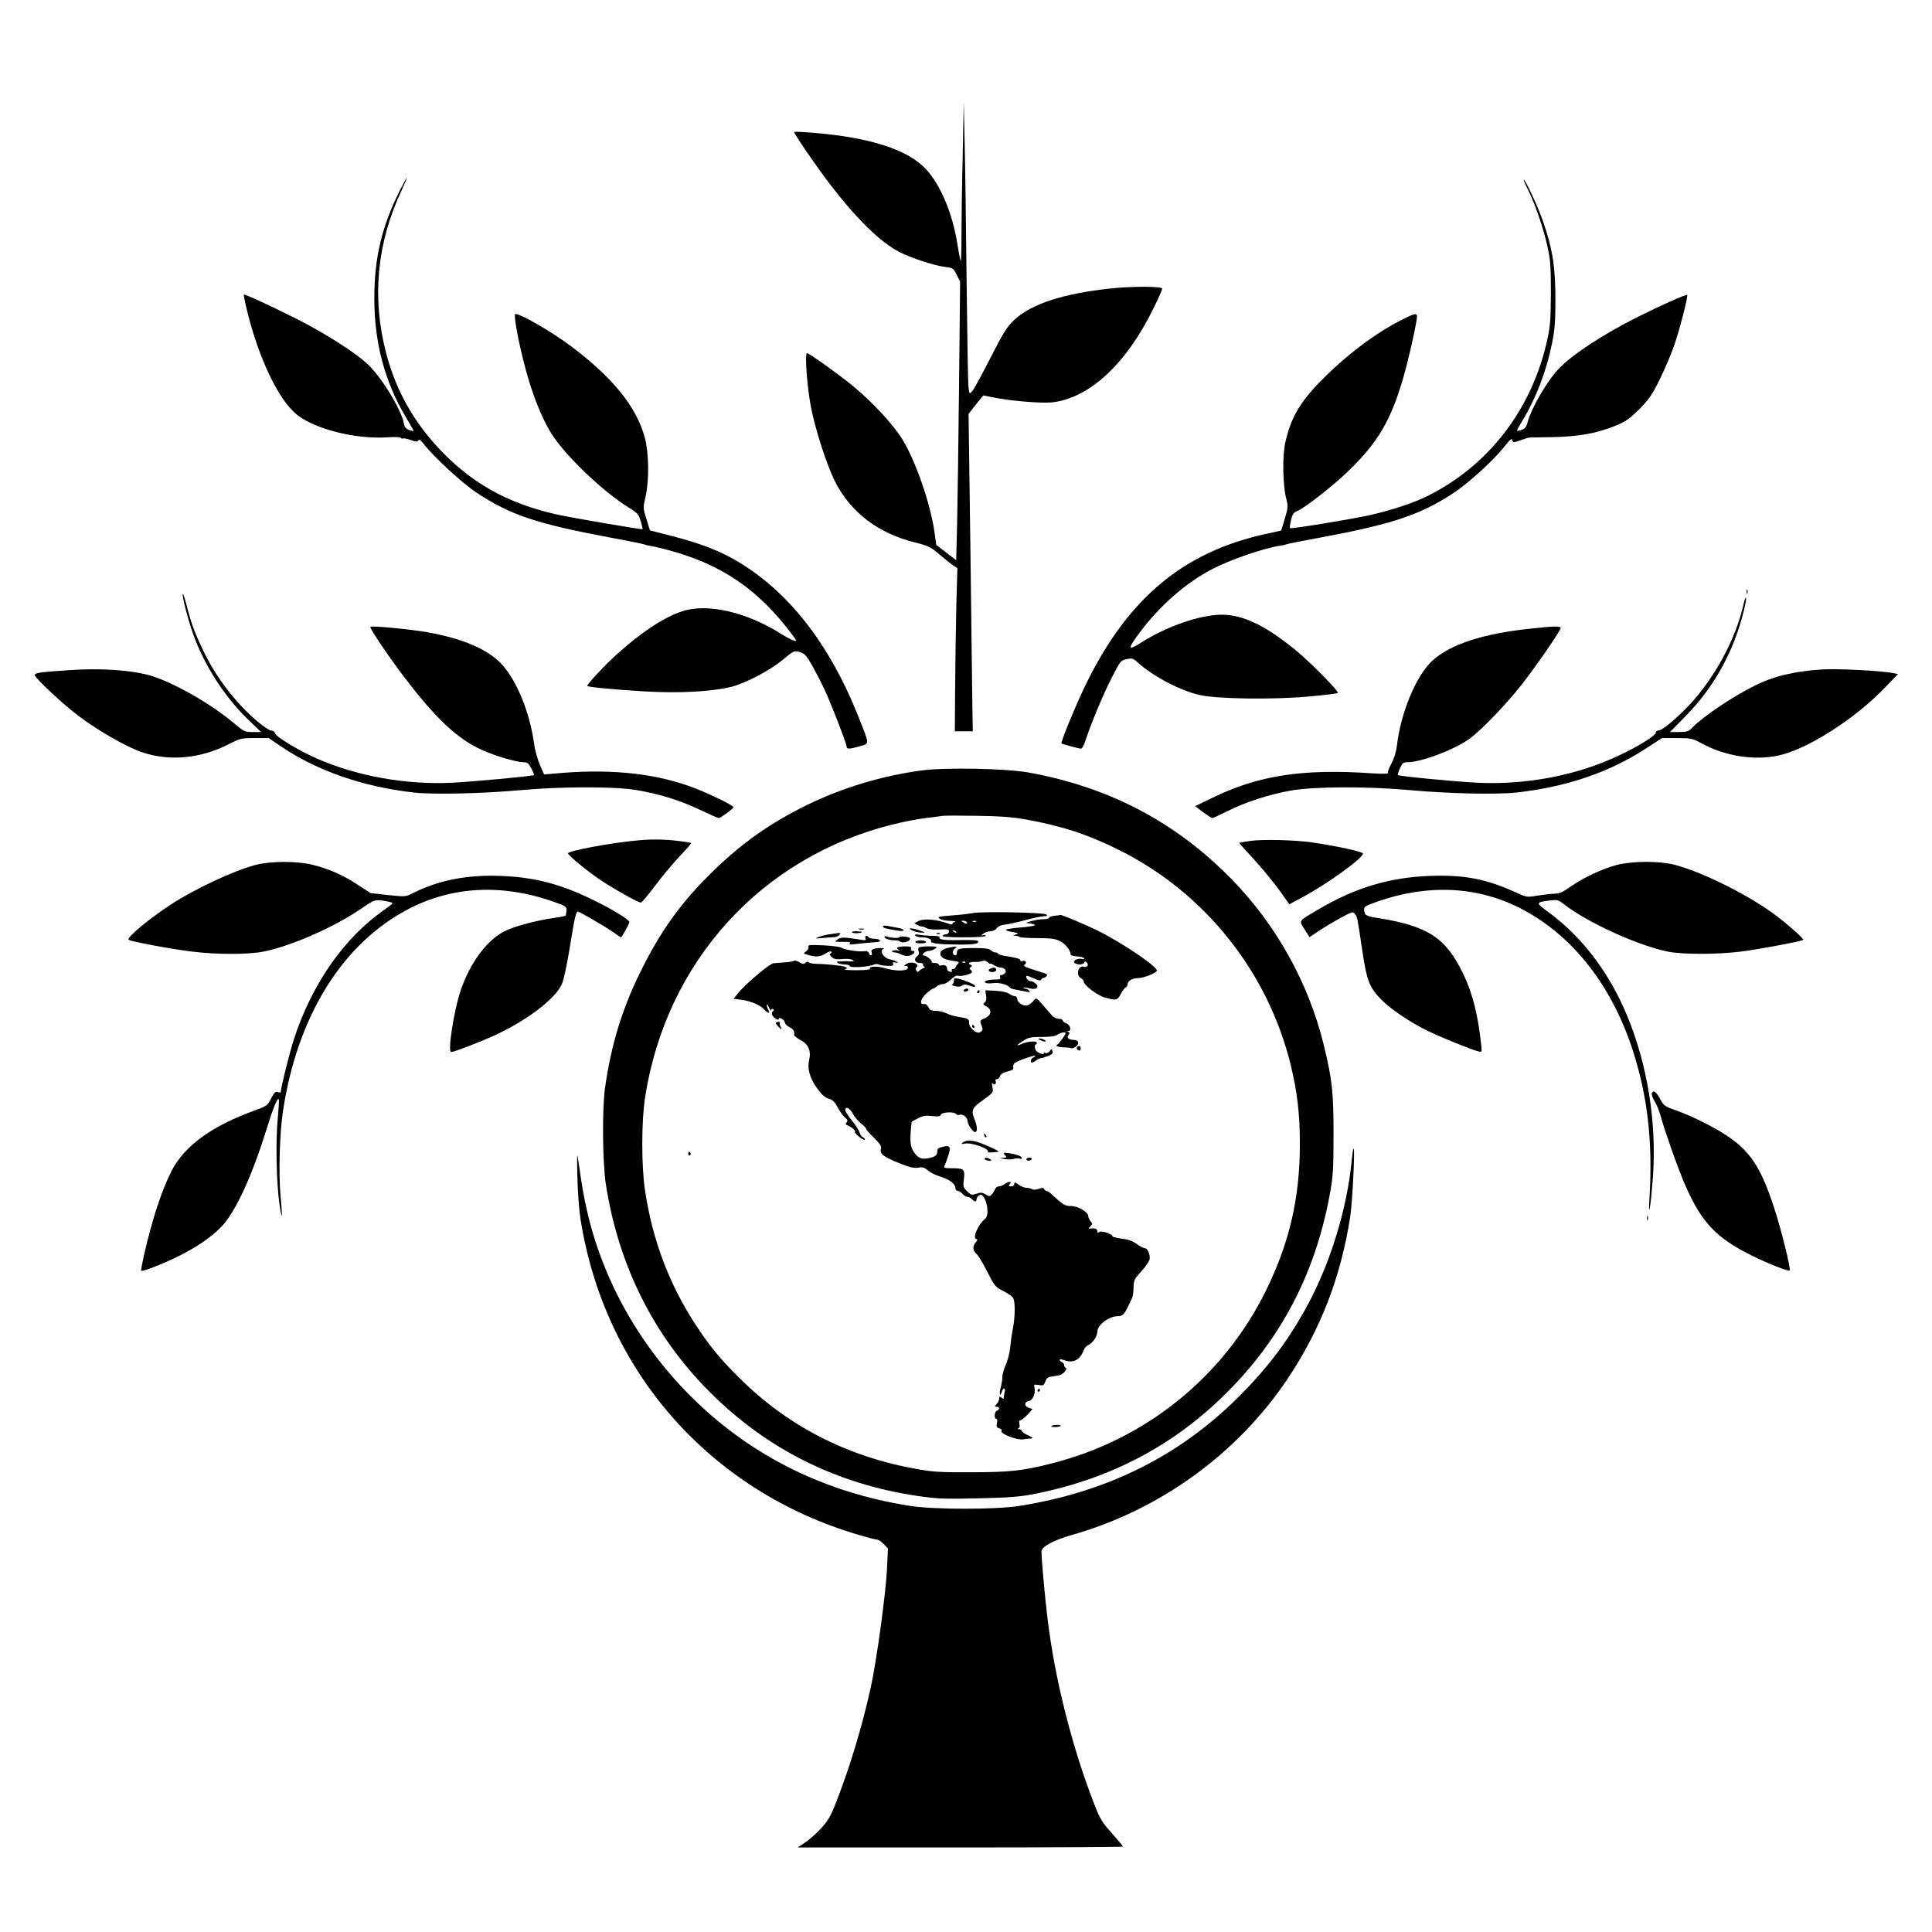
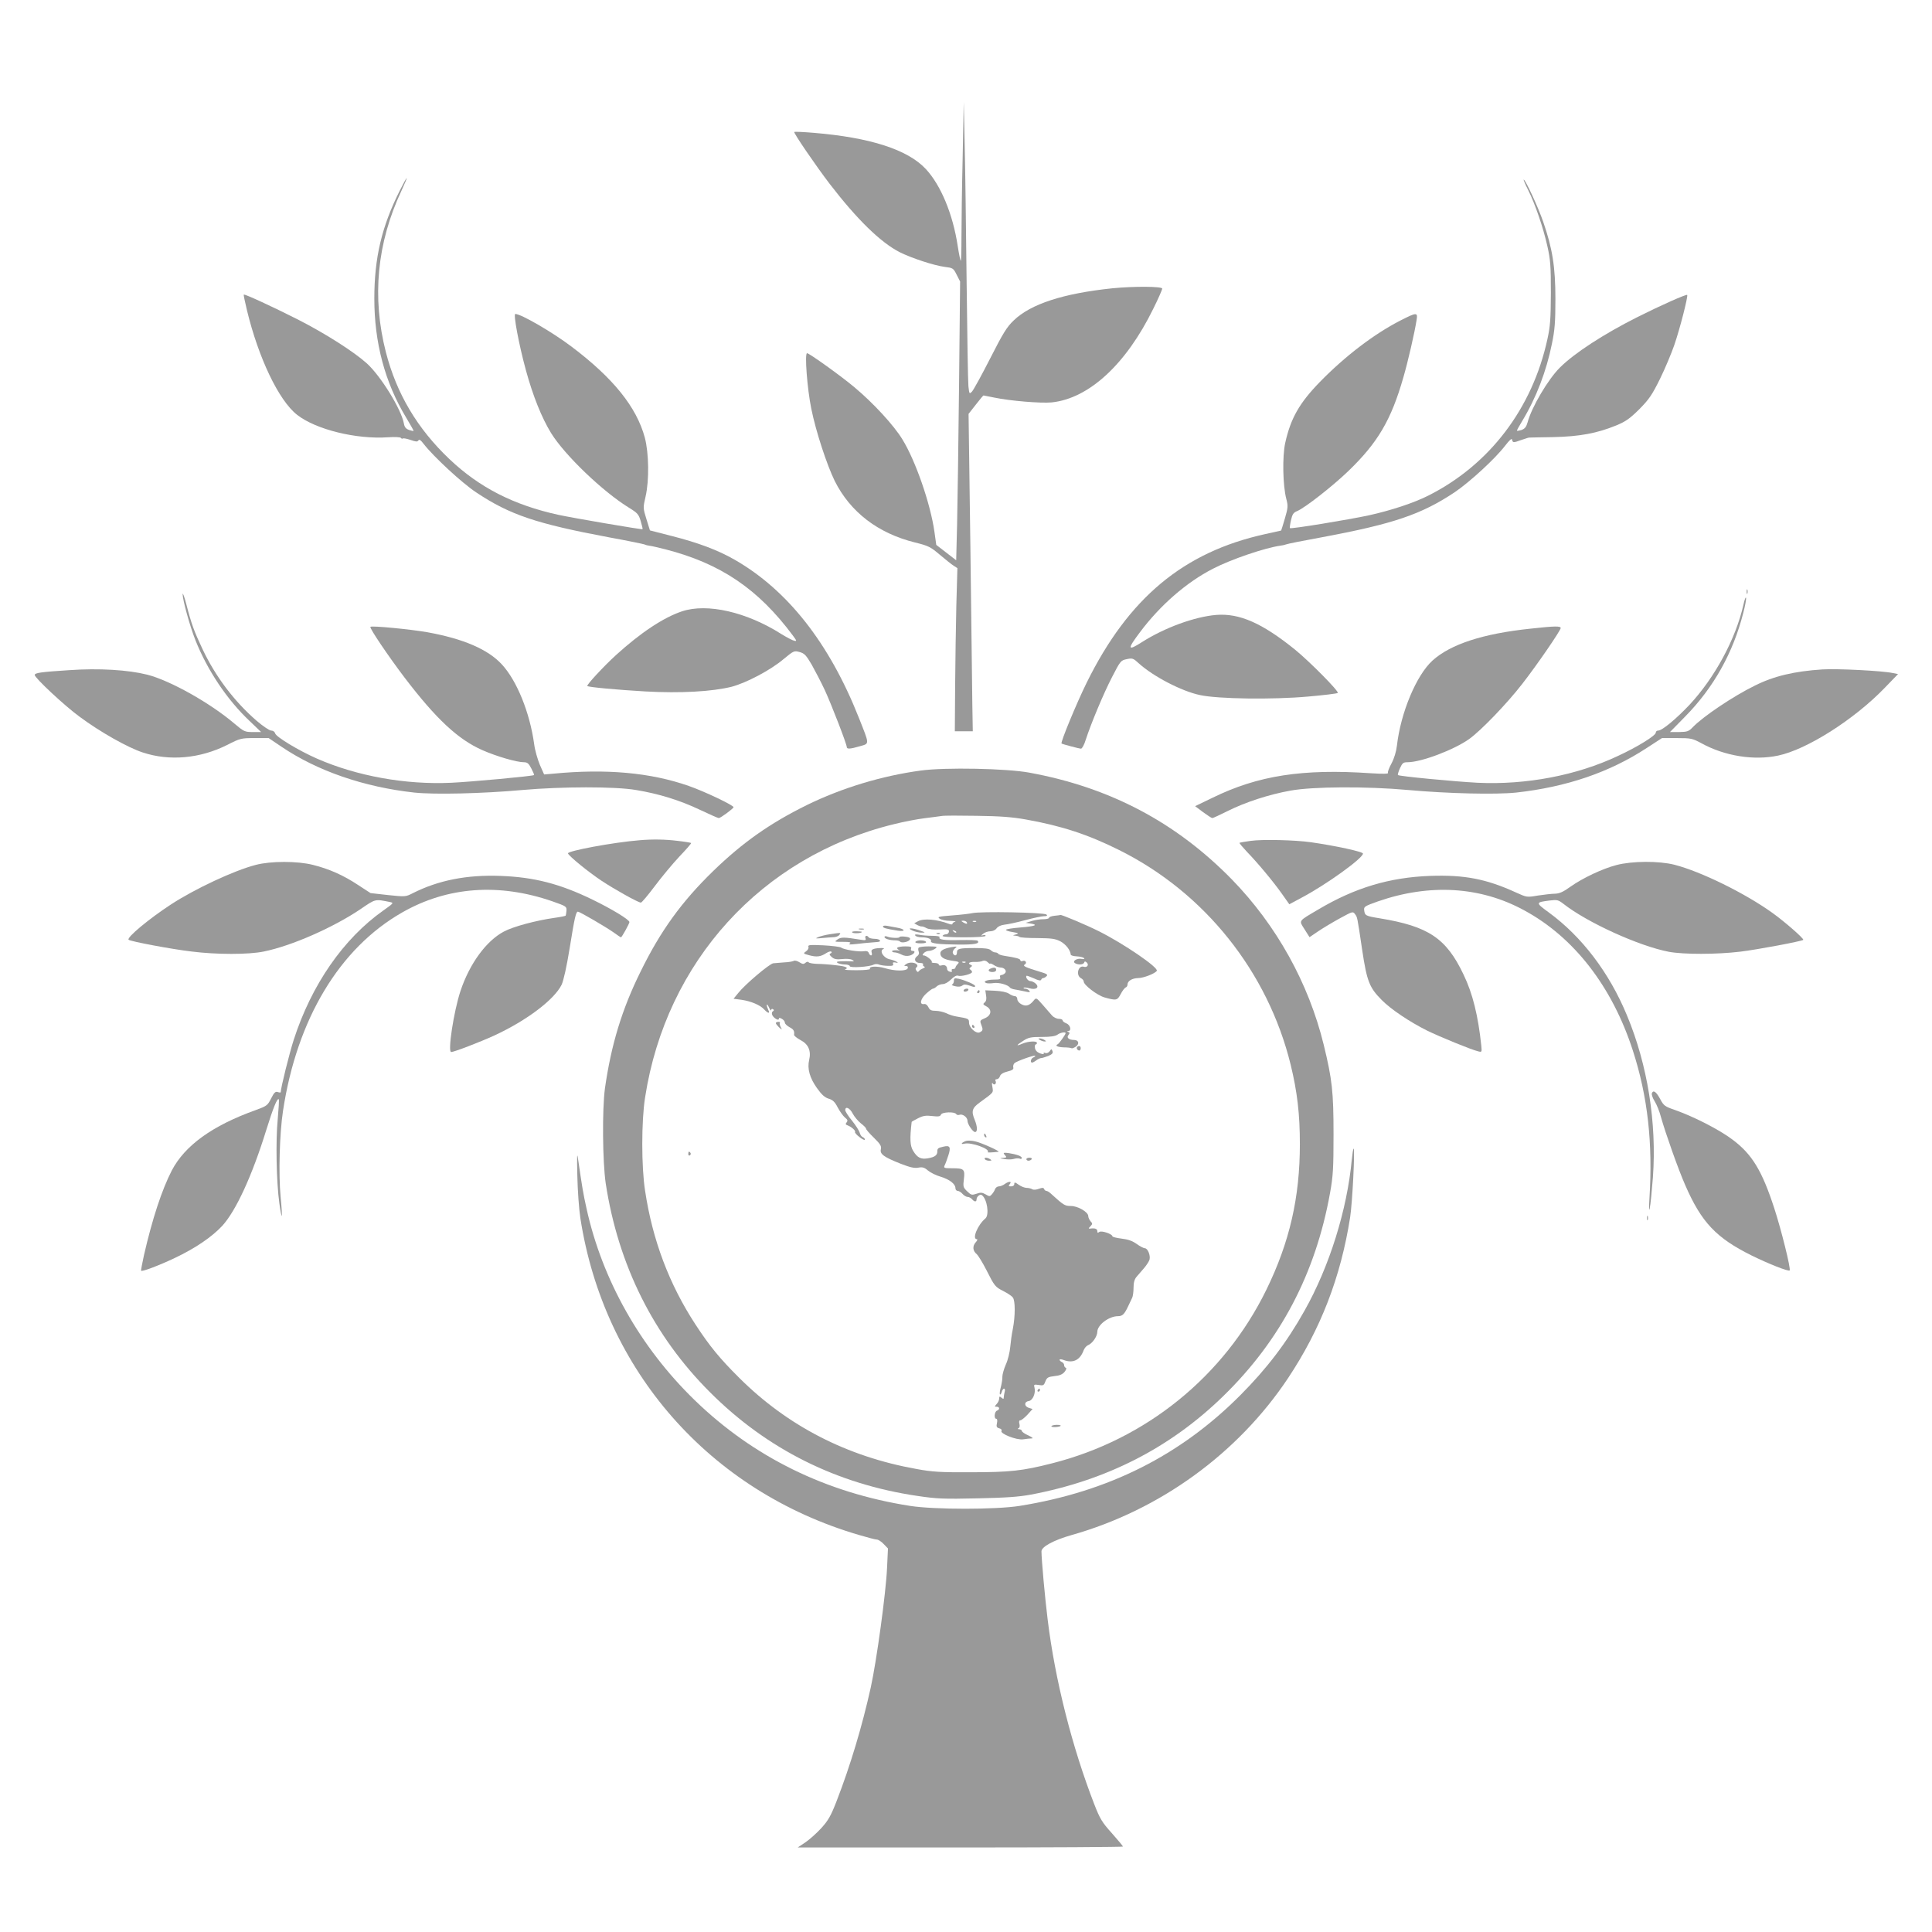
- <svg xmlns="http://www.w3.org/2000/svg" version="1.0" width="1280pt" height="1280pt" viewBox="0 0 1280 1280" preserveAspectRatio="xMidYMid meet">
+ <svg xmlns="http://www.w3.org/2000/svg" version="1.0" width="1280pt" height="1280pt" viewBox="0 0 1280 1280" preserveAspectRatio="xMidYMid meet" opacity="0.4">
  <g transform="translate(0,1280) scale(0.1,-0.1)" fill="#000000" stroke="none">
    <path d="M6378 11761 c-5 -200 -8 -439 -8 -529 0 -91 -2 -163 -5 -160 -3 3 -12 47 -20 99 -32 210 -111 401 -211 509 -120 129 -369 209 -743 240 -69 6 -126 8 -129 6 -6 -6 143 -224 234 -343 182 -237 338 -389 465 -454 81 -40 227 -88 297 -97 55 -7 58 -8 80 -52 l23 -45 -7 -685 c-4 -377 -10 -792 -13 -923 l-6 -239 -66 51 -66 51 -12 86 c-26 185 -125 472 -213 614 -56 92 -194 242 -318 345 -89 75 -299 225 -313 225 -17 0 1 -236 28 -368 31 -153 103 -371 155 -478 103 -206 286 -347 532 -408 89 -22 103 -29 164 -81 37 -31 78 -64 92 -73 l25 -16 -7 -246 c-3 -135 -7 -378 -8 -540 l-2 -295 59 0 60 0 -3 175 c-1 96 -7 569 -13 1052 l-12 876 48 61 c26 34 49 61 51 61 1 0 33 -6 71 -14 104 -22 310 -39 381 -32 247 26 493 253 673 621 33 66 59 126 59 133 0 15 -189 16 -330 2 -326 -34 -541 -104 -654 -213 -46 -44 -70 -83 -156 -252 -56 -110 -110 -208 -120 -219 -18 -18 -18 -17 -24 35 -3 30 -8 344 -12 699 -4 355 -9 767 -13 915 l-6 270 -7 -364z" />
    <path d="M2650 11540 c-121 -240 -170 -448 -170 -718 0 -292 70 -556 211 -789 27 -45 49 -84 49 -87 0 -3 -13 0 -29 5 -22 8 -31 19 -35 43 -18 96 -153 314 -245 398 -88 79 -275 198 -457 291 -166 84 -354 171 -359 165 -2 -2 8 -48 21 -103 77 -318 211 -598 332 -693 123 -97 392 -164 604 -149 43 3 81 1 84 -4 3 -5 9 -7 14 -4 4 3 27 -2 51 -10 34 -12 44 -13 51 -3 6 9 15 3 34 -22 64 -83 253 -259 350 -323 222 -148 399 -207 879 -297 121 -22 227 -44 235 -47 8 -4 24 -8 35 -9 12 -1 57 -12 102 -23 366 -94 616 -262 847 -573 25 -34 26 -37 8 -33 -11 2 -49 22 -85 44 -231 147 -492 206 -658 151 -123 -41 -274 -141 -439 -291 -80 -73 -195 -197 -189 -204 9 -8 196 -25 385 -36 232 -13 442 -1 571 31 98 26 258 110 344 183 68 56 70 57 107 47 32 -9 43 -21 80 -84 23 -41 62 -116 86 -167 44 -95 146 -359 146 -378 0 -15 22 -14 87 5 65 19 65 7 -7 189 -196 495 -473 847 -825 1048 -108 62 -241 112 -415 156 l-144 37 -23 74 c-23 74 -23 76 -6 150 25 107 22 290 -5 391 -55 203 -210 395 -486 603 -127 96 -334 216 -372 216 -14 0 23 -200 70 -372 47 -172 105 -316 167 -417 90 -146 342 -388 518 -496 55 -34 63 -43 76 -88 8 -28 14 -51 12 -53 -4 -4 -460 74 -557 95 -297 65 -524 181 -722 369 -213 202 -350 433 -421 707 -94 365 -60 725 103 1072 21 45 37 83 34 83 -2 0 -22 -36 -44 -80z" />
    <path d="M10124 11542 c46 -92 100 -248 128 -374 20 -90 23 -129 23 -308 -1 -173 -4 -221 -23 -307 -100 -460 -384 -833 -790 -1037 -95 -48 -247 -98 -392 -130 -134 -29 -518 -92 -524 -85 -2 2 1 26 7 52 9 40 16 51 41 61 51 21 234 164 339 265 195 188 284 338 365 622 30 103 74 294 87 377 9 54 2 54 -106 -1 -176 -90 -368 -237 -535 -408 -136 -140 -193 -241 -229 -403 -20 -90 -16 -284 7 -371 12 -46 12 -57 -9 -129 -13 -44 -24 -80 -25 -81 -2 0 -50 -11 -108 -24 -539 -119 -904 -423 -1181 -985 -67 -136 -174 -395 -166 -402 5 -4 116 -34 129 -34 7 0 21 25 31 58 35 108 118 307 175 417 55 107 58 110 97 118 38 8 43 6 80 -28 95 -86 282 -184 405 -210 119 -26 481 -31 715 -10 105 9 194 20 198 24 10 10 -184 206 -283 287 -218 176 -368 242 -522 230 -144 -12 -343 -85 -492 -180 -97 -62 -99 -48 -13 66 134 179 309 331 483 420 119 62 346 139 448 153 12 1 28 5 36 8 8 4 114 25 235 47 478 89 662 152 883 299 100 68 266 220 333 307 31 40 45 52 47 41 4 -21 9 -21 61 -2 23 8 43 14 46 15 3 0 6 0 8 1 1 0 72 2 157 3 176 4 289 25 417 77 65 27 90 45 154 108 65 66 84 94 137 201 34 69 76 170 95 225 38 111 92 323 85 331 -6 6 -175 -69 -330 -147 -223 -112 -418 -239 -513 -334 -79 -78 -188 -264 -214 -362 -9 -32 -18 -43 -41 -52 -17 -5 -30 -7 -30 -4 0 3 15 31 34 62 94 155 161 331 198 514 19 92 23 144 23 297 0 212 -20 335 -81 511 -33 96 -118 279 -129 279 -3 0 10 -31 29 -68z" />
    <path d="M11572 8880 c0 -14 2 -19 5 -12 2 6 2 18 0 25 -3 6 -5 1 -5 -13z" />
    <path d="M1210 8864 c0 -38 47 -210 85 -306 78 -197 210 -395 359 -535 l76 -73 -55 0 c-53 0 -59 3 -122 56 -161 137 -425 285 -577 324 -127 32 -320 44 -518 30 -188 -12 -228 -18 -228 -32 0 -19 200 -206 298 -277 136 -101 319 -204 417 -236 177 -59 380 -41 561 50 86 44 92 45 182 45 l92 0 83 -56 c239 -162 547 -268 882 -305 133 -14 450 -7 715 17 262 23 614 24 754 0 151 -25 291 -68 425 -132 63 -30 118 -54 123 -54 12 0 97 63 98 72 0 13 -193 105 -297 141 -254 89 -549 115 -900 81 l-58 -5 -28 63 c-15 36 -33 97 -38 138 -29 210 -115 421 -214 528 -92 100 -255 170 -492 213 -114 20 -370 45 -379 36 -8 -7 120 -196 227 -337 209 -274 354 -409 515 -480 96 -42 227 -80 275 -80 23 0 32 -8 49 -41 12 -23 20 -42 18 -44 -6 -7 -418 -45 -548 -51 -303 -14 -625 44 -890 160 -123 54 -271 144 -277 167 -3 11 -14 19 -27 19 -11 0 -54 29 -95 64 -148 128 -274 294 -360 477 -55 117 -73 165 -106 294 -13 50 -24 80 -25 69z" />
    <path d="M11551 8795 c-51 -228 -190 -485 -359 -666 -88 -93 -180 -169 -205 -169 -10 0 -17 -6 -17 -14 0 -19 -120 -94 -250 -154 -275 -130 -610 -193 -930 -178 -153 8 -520 43 -528 51 -3 2 3 23 13 45 16 35 22 40 50 40 91 0 308 82 409 154 78 56 249 233 352 366 96 123 254 353 254 369 0 14 -37 14 -200 -4 -315 -33 -529 -103 -649 -211 -107 -97 -211 -345 -236 -564 -5 -41 -18 -84 -36 -118 -16 -29 -27 -58 -23 -63 4 -6 -35 -7 -113 -2 -454 31 -749 -15 -1051 -163 l-114 -55 53 -40 c29 -21 56 -39 61 -39 5 0 50 21 100 46 118 59 273 110 418 136 148 27 504 29 780 4 264 -24 581 -31 715 -17 334 37 619 134 866 296 l100 65 99 0 c94 0 102 -2 162 -34 154 -85 348 -116 508 -82 189 39 503 238 705 447 l90 93 -35 7 c-69 15 -366 30 -465 24 -186 -12 -323 -44 -450 -108 -141 -69 -342 -204 -410 -275 -27 -28 -36 -31 -91 -32 l-60 0 101 103 c188 191 318 423 385 688 12 45 20 89 18 98 -2 9 -10 -11 -17 -44z" />
    <path d="M6101 7695 c-259 -35 -523 -115 -756 -229 -243 -120 -424 -247 -619 -436 -210 -204 -349 -396 -481 -665 -125 -252 -196 -488 -237 -775 -19 -140 -16 -487 5 -630 83 -542 317 -1011 692 -1385 377 -377 841 -608 1374 -686 127 -19 175 -21 395 -16 192 4 276 10 357 25 501 95 922 310 1273 652 379 369 612 812 708 1347 20 111 23 162 23 388 0 282 -9 363 -65 593 -100 409 -313 792 -609 1096 -370 378 -807 609 -1341 707 -150 28 -558 36 -719 14z m694 -324 c237 -42 414 -100 620 -203 567 -282 985 -807 1136 -1422 44 -181 61 -328 61 -526 0 -353 -68 -650 -222 -965 -281 -574 -797 -992 -1420 -1150 -196 -50 -280 -59 -535 -59 -206 -1 -258 2 -365 22 -458 82 -851 284 -1171 602 -130 129 -198 212 -292 356 -173 265 -284 558 -333 884 -25 158 -25 463 0 620 139 899 772 1595 1646 1809 63 16 156 34 205 40 50 6 101 13 115 15 14 3 117 3 230 1 154 -2 235 -8 325 -24z" />
    <path d="M6441 6750 c-19 -4 -79 -11 -134 -15 -89 -7 -99 -9 -82 -21 10 -8 42 -15 69 -15 28 -1 43 -3 34 -6 -10 -2 -18 -9 -18 -14 0 -5 -9 -5 -22 0 -82 31 -169 38 -207 17 l-24 -13 21 -12 c12 -6 25 -10 29 -9 4 1 19 -4 31 -11 15 -8 48 -11 87 -9 55 3 63 1 62 -14 -1 -10 -9 -18 -19 -18 -9 0 -20 -4 -23 -10 -4 -6 45 -10 139 -10 88 0 146 4 146 10 0 5 -8 7 -17 4 -15 -5 -15 -3 1 10 11 9 32 16 47 16 16 0 34 8 42 20 9 12 28 21 53 24 21 2 83 15 137 30 53 14 109 26 124 26 20 0 24 3 16 11 -14 14 -441 22 -492 9z m-36 -60 c8 -13 -5 -13 -25 0 -13 8 -13 10 2 10 9 0 20 -4 23 -10z m62 4 c-3 -3 -12 -4 -19 -1 -8 3 -5 6 6 6 11 1 17 -2 13 -5z m-132 -72 c-3 -3 -11 0 -18 7 -9 10 -8 11 6 5 10 -3 15 -9 12 -12z" />
    <path d="M6988 6733 c-21 -2 -38 -8 -38 -14 0 -5 -17 -9 -37 -9 -21 0 -56 -5 -78 -12 l-40 -12 35 -5 c52 -9 26 -18 -72 -26 -49 -4 -90 -10 -93 -15 -3 -4 17 -11 43 -15 41 -7 44 -9 22 -16 -22 -6 -22 -7 -4 -8 11 -1 24 -4 28 -8 4 -5 58 -8 119 -8 95 -1 118 -4 153 -22 35 -19 66 -58 68 -88 1 -5 18 -10 39 -11 21 -1 43 -6 48 -11 7 -7 2 -9 -15 -6 -31 6 -64 -15 -44 -28 20 -13 56 -11 61 4 3 9 7 9 17 0 16 -15 3 -35 -19 -28 -38 12 -55 -57 -19 -76 10 -5 18 -15 18 -22 0 -23 89 -91 137 -105 79 -22 85 -21 108 22 11 22 26 41 33 44 7 2 12 11 12 19 0 24 31 42 70 43 36 0 113 30 124 48 13 21 -216 178 -383 262 -86 43 -255 114 -256 108 0 -1 -17 -3 -37 -5z" />
    <path d="M5850 6662 c0 -10 17 -15 99 -28 54 -8 48 11 -6 20 -21 4 -50 9 -65 12 -16 3 -28 1 -28 -4z" />
    <path d="M5693 6643 c9 -2 23 -2 30 0 6 3 -1 5 -18 5 -16 0 -22 -2 -12 -5z" />
    <path d="M6045 6635 c17 -8 44 -14 60 -14 29 0 28 1 -10 14 -53 19 -92 19 -50 0z" />
    <path d="M5648 6621 c12 -7 62 -4 62 5 0 2 -17 4 -37 4 -24 0 -33 -3 -25 -9z" />
    <path d="M5495 6610 c-27 -4 -61 -13 -75 -19 -21 -9 -17 -10 25 -6 28 3 62 5 77 6 14 0 32 6 38 14 14 17 14 17 -65 5z" />
    <path d="M6208 6613 c7 -3 16 -2 19 1 4 3 -2 6 -13 5 -11 0 -14 -3 -6 -6z" />
    <path d="M6064 6602 c4 -7 24 -12 44 -12 39 0 66 -12 60 -26 -5 -14 51 -21 180 -22 111 -1 147 6 128 26 -4 3 -54 5 -112 4 -109 -3 -149 3 -139 19 4 5 -17 9 -48 9 -30 0 -69 3 -87 7 -24 4 -31 3 -26 -5z" />
    <path d="M5734 6584 c5 -14 0 -15 -31 -10 -112 18 -131 18 -154 2 -23 -16 -22 -16 36 -16 45 0 56 -3 45 -11 -11 -7 2 -8 45 -3 33 4 74 8 90 9 17 1 38 3 48 4 32 2 17 21 -17 21 -19 0 -38 5 -41 10 -10 16 -28 11 -21 -6z" />
    <path d="M5860 6592 c0 -11 34 -22 72 -22 15 0 29 -4 32 -9 3 -4 17 -6 31 -3 25 4 41 19 32 28 -8 9 -67 13 -67 6 0 -9 -59 -7 -82 3 -10 4 -18 3 -18 -3z" />
    <path d="M6065 6560 c-4 -6 10 -10 35 -10 25 0 39 4 35 10 -3 6 -19 10 -35 10 -16 0 -32 -4 -35 -10z" />
    <path d="M5356 6527 c3 -9 -3 -21 -16 -30 -20 -14 -19 -15 22 -26 49 -13 75 -10 113 15 14 9 29 13 33 9 4 -4 1 -10 -6 -12 -9 -4 -7 -10 9 -24 16 -14 31 -17 70 -13 27 3 56 1 66 -6 15 -9 14 -10 -12 -9 -16 1 -46 1 -65 0 -27 -1 -31 -4 -20 -11 8 -5 30 -10 48 -10 17 0 32 -5 32 -11 0 -13 130 -5 158 10 10 5 26 5 37 0 11 -4 37 -8 59 -8 29 -1 37 2 33 13 -4 10 1 12 16 9 18 -4 19 -2 6 6 -8 5 -28 12 -43 15 -42 8 -73 57 -43 69 18 8 -34 8 -61 1 -17 -5 -21 -11 -17 -25 8 -23 -10 -26 -19 -3 -4 11 -14 15 -31 12 -32 -6 -135 10 -152 24 -7 5 -60 12 -118 15 -90 4 -104 3 -99 -10z" />
    <path d="M5945 6521 c-3 -5 3 -12 12 -15 10 -3 3 -4 -14 -2 -18 1 -33 -1 -33 -6 0 -4 8 -8 18 -8 9 0 29 -6 44 -14 17 -9 37 -12 55 -7 29 8 44 31 19 31 -10 0 -13 6 -10 15 5 12 -3 15 -39 15 -25 0 -48 -4 -52 -9z" />
    <path d="M6086 6521 c-4 -5 -3 -17 1 -27 4 -11 0 -22 -12 -30 -24 -18 -12 -44 20 -44 15 0 24 -4 21 -9 -4 -5 0 -11 6 -14 9 -3 6 -8 -7 -13 -11 -4 -23 -12 -27 -18 -6 -8 -11 -6 -17 4 -7 9 -6 17 1 21 6 4 8 11 4 17 -10 16 -52 20 -72 5 -16 -11 -16 -13 -1 -13 10 0 14 -5 11 -15 -8 -20 -84 -20 -153 1 -52 15 -107 12 -97 -5 3 -5 -36 -9 -87 -9 -50 0 -86 2 -79 5 28 11 8 21 -60 28 -40 5 -95 9 -123 9 -27 1 -53 5 -57 10 -4 6 -13 5 -22 -3 -12 -10 -19 -9 -40 4 -14 9 -31 13 -37 9 -7 -4 -35 -9 -63 -10 -28 -2 -61 -5 -73 -6 -25 -3 -188 -141 -232 -197 l-31 -38 53 -7 c62 -9 125 -35 151 -65 24 -26 40 -28 26 -2 -5 11 -10 26 -10 33 1 7 7 0 15 -17 7 -16 14 -24 14 -17 1 7 6 10 12 6 8 -5 8 -8 0 -14 -7 -3 -9 -14 -5 -24 8 -20 44 -42 44 -26 0 8 6 8 20 0 11 -6 20 -17 20 -25 0 -8 14 -21 30 -30 28 -15 34 -24 31 -51 -1 -6 19 -22 43 -35 52 -27 71 -71 57 -131 -14 -58 4 -120 51 -186 31 -44 52 -63 78 -71 27 -8 41 -21 60 -58 14 -26 35 -56 48 -67 18 -14 20 -21 11 -32 -9 -11 -7 -15 7 -20 26 -10 54 -35 49 -44 -3 -4 11 -20 30 -34 19 -15 35 -22 35 -16 0 6 -6 13 -14 16 -8 3 -17 16 -20 29 -4 14 -26 49 -51 80 -25 30 -45 62 -45 70 0 28 30 15 49 -22 11 -21 36 -51 55 -66 20 -15 35 -31 34 -35 -1 -4 22 -31 51 -59 44 -43 52 -57 47 -77 -8 -32 20 -52 131 -96 62 -24 91 -31 117 -26 27 5 40 2 64 -19 17 -14 55 -33 84 -41 59 -18 98 -48 98 -76 0 -10 7 -18 15 -18 8 0 23 -9 32 -20 10 -11 25 -20 34 -20 9 0 22 -7 29 -15 16 -19 30 -19 30 -1 0 18 23 37 35 28 35 -25 51 -132 23 -155 -50 -41 -90 -137 -56 -137 6 0 3 -9 -8 -21 -22 -25 -20 -56 7 -78 10 -9 39 -56 64 -105 55 -109 58 -112 115 -141 25 -13 53 -31 60 -41 17 -20 17 -123 0 -210 -7 -33 -14 -86 -17 -119 -3 -33 -15 -85 -29 -115 -13 -30 -23 -66 -23 -80 1 -14 -4 -45 -10 -69 -7 -24 -9 -46 -6 -49 3 -4 8 4 12 16 3 12 10 22 15 22 6 0 8 -10 4 -22 -3 -13 -6 -29 -6 -37 0 -11 -3 -11 -15 -1 -12 10 -15 9 -15 -5 0 -10 -7 -27 -17 -37 -15 -17 -15 -18 0 -18 21 0 22 -19 2 -26 -17 -7 -21 -54 -4 -54 6 0 8 -11 4 -29 -5 -23 -2 -29 15 -34 13 -3 19 -10 15 -17 -11 -18 99 -62 143 -56 20 3 46 6 57 6 13 0 5 7 -22 20 -24 10 -43 24 -43 30 0 5 -8 10 -17 11 -11 0 -13 3 -6 6 8 3 11 14 7 29 -4 16 -2 24 6 24 7 0 28 17 47 37 l34 38 -26 8 c-31 11 -30 41 2 45 25 4 46 52 37 88 -6 21 -4 23 28 18 30 -5 34 -3 44 24 10 25 17 30 60 35 34 3 54 12 67 28 11 14 15 25 8 27 -6 2 -11 10 -11 18 0 8 -7 17 -15 20 -8 4 -15 10 -15 15 0 5 12 4 26 -1 62 -24 109 -2 133 63 6 15 18 30 28 34 30 12 62 57 63 89 0 46 77 104 137 104 29 0 42 12 67 65 10 22 23 48 27 57 5 10 9 40 9 66 0 35 6 56 20 73 12 13 34 40 51 59 16 19 32 44 35 55 7 28 -12 75 -31 75 -8 0 -33 13 -55 29 -28 20 -57 30 -100 35 -33 4 -60 11 -60 15 0 16 -74 40 -87 29 -10 -8 -13 -6 -13 6 0 15 -17 21 -49 16 -10 -1 -10 3 3 15 15 16 15 19 1 34 -8 10 -15 25 -15 34 0 27 -69 67 -115 67 -41 0 -48 5 -136 85 -9 8 -21 15 -27 15 -5 0 -12 6 -15 13 -3 9 -11 9 -34 1 -18 -7 -37 -8 -44 -3 -8 5 -25 9 -37 9 -13 0 -37 9 -53 21 -24 17 -29 18 -29 5 0 -10 -9 -16 -21 -16 -18 0 -19 2 -9 15 17 20 -7 20 -34 0 -11 -8 -28 -15 -38 -15 -10 0 -21 -8 -25 -17 -3 -10 -13 -26 -21 -35 -14 -16 -17 -16 -42 -1 -23 13 -33 14 -61 4 -30 -10 -35 -9 -61 16 -27 26 -28 31 -22 81 8 66 1 72 -79 72 -51 0 -56 2 -49 18 5 9 16 39 25 67 18 55 11 69 -33 58 -36 -8 -40 -12 -40 -32 0 -25 -17 -37 -62 -45 -46 -8 -70 3 -98 49 -21 34 -23 79 -10 192 0 2 19 12 42 24 33 17 52 20 94 15 41 -5 53 -3 58 9 6 18 91 21 101 4 4 -6 13 -8 21 -5 22 8 54 -16 54 -40 0 -22 35 -74 50 -74 17 0 16 36 -2 80 -24 57 -18 79 32 115 96 70 91 64 85 103 -5 25 -3 33 3 23 11 -15 27 2 17 19 -3 6 1 10 9 10 8 0 18 9 21 20 4 13 21 24 50 31 33 8 42 15 38 28 -2 10 2 22 9 28 17 14 130 54 136 48 3 -2 -3 -7 -12 -11 -16 -6 -23 -34 -8 -34 5 0 17 7 28 15 10 8 25 15 32 15 7 0 28 7 47 14 26 11 33 19 28 32 -6 16 -7 16 -19 -1 -8 -10 -20 -15 -29 -11 -9 3 -13 2 -10 -4 3 -5 -6 -5 -24 1 -19 7 -31 19 -34 35 -2 13 0 24 4 24 5 0 9 5 9 10 0 15 -56 12 -95 -4 -46 -20 -44 -12 5 19 34 22 51 25 123 25 58 0 89 5 103 15 18 14 54 20 54 10 0 -9 -44 -70 -52 -73 -21 -10 -3 -19 38 -21 26 0 50 -3 54 -6 3 -2 16 3 28 11 25 18 19 44 -12 44 -35 0 -52 16 -37 33 9 12 9 16 -1 20 -10 4 -10 6 0 6 23 2 13 41 -13 51 -14 5 -25 14 -25 20 0 5 -11 10 -25 10 -14 0 -35 10 -46 23 -10 12 -38 44 -61 70 -41 47 -43 48 -58 30 -28 -35 -52 -43 -82 -27 -16 8 -28 23 -28 34 0 11 -7 20 -15 20 -9 0 -27 7 -41 17 -15 10 -51 17 -91 19 l-65 3 5 -34 c4 -23 1 -38 -9 -46 -13 -11 -12 -14 10 -26 40 -21 35 -60 -9 -79 -31 -13 -34 -16 -25 -40 14 -35 13 -42 -8 -53 -24 -13 -72 30 -72 64 0 26 -4 27 -81 40 -21 3 -52 13 -69 22 -18 8 -50 16 -70 16 -30 0 -40 5 -49 24 -7 14 -18 23 -28 21 -33 -6 -26 32 12 68 20 18 41 34 46 34 6 0 17 7 25 15 9 8 27 15 40 15 14 0 37 13 55 31 19 19 36 28 46 25 19 -8 93 11 93 24 0 5 -5 12 -11 16 -8 4 -7 9 2 16 11 7 11 11 2 15 -26 10 -12 21 25 20 20 -1 44 2 53 7 10 4 23 1 33 -9 9 -9 16 -13 16 -10 0 4 11 0 25 -9 13 -9 33 -16 43 -16 27 0 45 -23 30 -38 -7 -7 -18 -12 -25 -12 -7 0 -10 -7 -7 -15 5 -12 -3 -15 -37 -15 -50 0 -81 -13 -55 -23 8 -3 31 -3 50 0 34 5 94 -11 107 -30 3 -4 17 -10 30 -12 13 -2 43 -8 67 -13 35 -8 40 -7 31 4 -6 8 -18 14 -27 14 -8 0 -13 3 -10 6 4 3 21 1 40 -4 43 -12 67 7 39 32 -10 9 -25 16 -35 16 -15 0 -34 26 -25 35 2 2 24 -6 49 -17 29 -14 45 -17 48 -9 2 6 8 11 14 11 5 0 15 6 22 13 10 10 1 16 -48 30 -94 29 -112 37 -97 47 18 10 5 31 -14 23 -8 -3 -15 -1 -15 5 0 10 -30 18 -103 29 -20 3 -40 9 -43 14 -3 5 -12 9 -20 9 -9 0 -22 7 -30 15 -11 10 -39 14 -105 14 -104 0 -119 -4 -119 -30 0 -23 -18 -25 -27 -4 -3 9 3 22 13 31 18 14 16 15 -21 9 -51 -9 -75 -22 -75 -41 0 -26 24 -41 78 -49 46 -6 50 -9 37 -22 -8 -8 -15 -19 -15 -24 0 -5 -7 -9 -16 -9 -8 0 -12 -5 -8 -11 4 -7 -1 -10 -12 -7 -11 2 -19 10 -19 18 0 20 -16 31 -37 24 -10 -3 -18 -1 -18 5 0 6 -12 11 -27 11 -14 0 -23 3 -20 6 8 8 -36 44 -53 44 -10 0 -10 3 0 15 7 8 22 15 34 15 12 0 31 7 42 15 17 13 14 14 -43 15 -34 0 -64 -4 -67 -9z m311 -97 c-3 -3 -12 -4 -19 -1 -8 3 -5 6 6 6 11 1 17 -2 13 -5z" />
    <path d="M6563 6383 c-22 -8 -14 -23 12 -23 16 0 25 6 25 15 0 15 -14 18 -37 8z" />
    <path d="M6320 6302 c0 -11 -6 -22 -12 -25 -7 -2 2 -7 20 -11 21 -5 38 -3 47 4 11 9 22 9 46 1 38 -13 39 -13 39 -3 0 9 -64 37 -107 47 -29 6 -33 4 -33 -13z" />
    <path d="M6385 6240 c-3 -5 1 -10 9 -10 8 0 18 5 21 10 3 6 -1 10 -9 10 -8 0 -18 -4 -21 -10z" />
    <path d="M6475 6230 c-3 -5 -1 -10 4 -10 6 0 11 5 11 10 0 6 -2 10 -4 10 -3 0 -8 -4 -11 -10z" />
    <path d="M5140 6022 c0 -5 10 -17 21 -28 22 -19 22 -19 11 2 -6 12 -8 24 -5 28 3 3 -1 6 -10 6 -9 0 -17 -4 -17 -8z" />
    <path d="M6440 6000 c0 -5 5 -10 11 -10 5 0 7 5 4 10 -3 6 -8 10 -11 10 -2 0 -4 -4 -4 -10z" />
    <path d="M6890 5910 c8 -5 22 -10 30 -10 13 0 13 1 0 10 -8 5 -22 10 -30 10 -13 0 -13 -1 0 -10z" />
    <path d="M7137 5864 c-8 -8 1 -24 14 -24 5 0 9 7 9 15 0 15 -12 20 -23 9z" />
    <path d="M6520 5281 c0 -6 4 -13 10 -16 6 -3 7 1 4 9 -7 18 -14 21 -14 7z" />
    <path d="M6405 5242 c-11 -2 -24 -9 -30 -14 -7 -7 -2 -9 15 -5 45 11 174 -36 154 -56 -4 -4 24 -3 71 2 16 2 -115 61 -154 69 -20 5 -45 6 -56 4z" />
    <path d="M4560 5154 c0 -8 5 -12 10 -9 6 4 8 11 5 16 -9 14 -15 11 -15 -7z" />
    <path d="M6650 5160 c0 -3 5 -11 12 -18 9 -9 5 -12 -17 -13 -25 -2 -24 -3 10 -8 22 -4 50 -3 62 1 13 4 30 5 38 2 8 -4 15 -2 15 4 0 5 -10 13 -22 17 -36 13 -98 22 -98 15z" />
    <path d="M6525 5120 c3 -5 16 -10 28 -10 18 0 19 2 7 10 -20 13 -43 13 -35 0z" />
    <path d="M6800 5120 c0 -5 6 -10 14 -10 8 0 18 5 21 10 3 6 -3 10 -14 10 -12 0 -21 -4 -21 -10z" />
    <path d="M6875 3590 c-3 -5 -1 -10 4 -10 6 0 11 5 11 10 0 6 -2 10 -4 10 -3 0 -8 -4 -11 -10z" />
    <path d="M6966 3352 c-6 -10 51 -8 61 1 3 4 -8 7 -25 7 -17 0 -33 -4 -36 -8z" />
    <path d="M4235 7233 c-174 -14 -477 -71 -472 -87 6 -18 136 -124 222 -181 86 -57 243 -145 261 -145 6 0 47 49 92 109 45 60 118 148 163 196 45 47 80 87 78 90 -3 2 -43 9 -89 14 -80 10 -166 12 -255 4z" />
    <path d="M8286 7229 c-38 -5 -71 -11 -74 -13 -2 -2 20 -28 48 -58 71 -73 177 -200 234 -281 l48 -68 84 45 c162 86 404 260 404 291 0 12 -178 51 -345 75 -107 15 -322 20 -399 9z" />
    <path d="M1695 7070 c-144 -37 -404 -159 -562 -262 -144 -94 -295 -219 -281 -234 11 -11 287 -63 417 -78 165 -21 379 -21 479 0 183 37 458 158 638 279 104 71 96 69 197 49 27 -6 26 -7 -43 -56 -265 -187 -476 -492 -594 -857 -29 -90 -86 -319 -86 -347 0 -3 -9 -3 -20 1 -15 5 -24 -3 -44 -43 -23 -46 -29 -50 -103 -77 -287 -103 -468 -234 -555 -400 -66 -129 -128 -317 -184 -560 -12 -55 -21 -102 -19 -104 7 -7 114 33 222 84 137 65 246 139 316 214 90 99 197 330 291 634 46 148 73 214 83 204 3 -3 -1 -62 -7 -132 -14 -141 -9 -418 11 -558 6 -48 14 -86 16 -83 2 2 -1 60 -8 128 -14 148 -7 418 16 568 92 608 374 1078 790 1315 299 171 642 196 996 73 91 -32 94 -34 92 -62 -1 -16 -4 -30 -6 -33 -3 -2 -36 -9 -73 -14 -122 -17 -275 -58 -336 -91 -117 -62 -227 -213 -287 -393 -45 -136 -86 -405 -62 -405 19 0 191 66 287 110 214 99 396 237 445 336 13 29 33 117 54 247 32 200 41 237 54 237 11 0 183 -100 234 -136 26 -19 49 -34 51 -34 6 0 56 91 56 101 0 16 -119 88 -245 149 -216 105 -387 149 -611 157 -222 8 -409 -29 -578 -114 -49 -25 -50 -25 -165 -13 l-116 13 -83 54 c-95 63 -190 106 -299 133 -102 26 -279 26 -378 0z" />
    <path d="M10710 7069 c-93 -24 -224 -86 -306 -144 -47 -34 -72 -45 -101 -46 -21 0 -72 -6 -113 -12 -75 -13 -75 -12 -146 20 -197 90 -342 118 -569 110 -269 -10 -497 -78 -740 -222 -137 -81 -130 -71 -92 -132 l33 -52 59 40 c33 22 98 61 144 86 81 44 84 46 98 27 16 -22 14 -10 48 -239 31 -207 48 -249 130 -331 60 -61 184 -144 300 -202 84 -41 291 -126 337 -137 26 -7 26 -6 22 37 -21 199 -57 346 -118 472 -114 240 -232 319 -555 372 -93 15 -99 18 -103 54 -3 23 4 27 91 58 343 119 678 99 967 -58 331 -178 585 -506 722 -930 99 -305 133 -616 110 -980 -4 -65 -3 -90 2 -65 5 22 14 114 21 205 26 360 -35 745 -172 1073 -117 283 -299 522 -518 682 -89 65 -89 67 7 79 49 6 56 4 90 -22 156 -123 500 -280 699 -318 98 -18 316 -18 473 1 116 14 407 69 417 78 7 7 -121 119 -203 178 -182 131 -475 275 -651 320 -104 26 -279 25 -383 -2z" />
    <path d="M10944 5557 c-3 -8 5 -32 19 -54 13 -21 32 -67 41 -103 31 -110 116 -350 162 -454 107 -245 205 -348 439 -464 114 -56 243 -107 252 -99 9 10 -56 271 -102 412 -81 249 -147 358 -277 455 -86 65 -252 150 -378 195 -70 24 -77 29 -100 72 -27 50 -46 64 -56 40z" />
    <path d="M8956 5118 c-31 -333 -148 -709 -314 -1003 -117 -209 -249 -382 -422 -556 -399 -402 -878 -642 -1465 -736 -157 -25 -564 -25 -725 0 -558 87 -1040 324 -1429 702 -359 349 -611 795 -715 1268 -23 103 -29 142 -56 327 -7 50 -8 25 -5 -110 2 -96 11 -222 20 -280 156 -1011 857 -1809 1844 -2099 57 -17 111 -31 120 -31 10 0 30 -13 46 -30 l28 -29 -6 -128 c-7 -162 -69 -616 -108 -793 -57 -257 -135 -517 -226 -752 -38 -98 -55 -128 -101 -179 -30 -33 -78 -76 -106 -95 l-51 -34 1078 0 c592 0 1077 3 1077 6 0 3 -33 43 -74 89 -65 72 -79 96 -116 191 -147 379 -260 823 -309 1224 -18 144 -41 400 -41 452 0 30 80 74 200 108 584 165 1102 541 1434 1040 216 325 349 669 411 1065 15 97 33 455 23 455 -3 0 -8 -33 -12 -72z" />
    <path d="M10912 4730 c0 -14 2 -19 5 -12 2 6 2 18 0 25 -3 6 -5 1 -5 -13z" />
  </g>
</svg>
